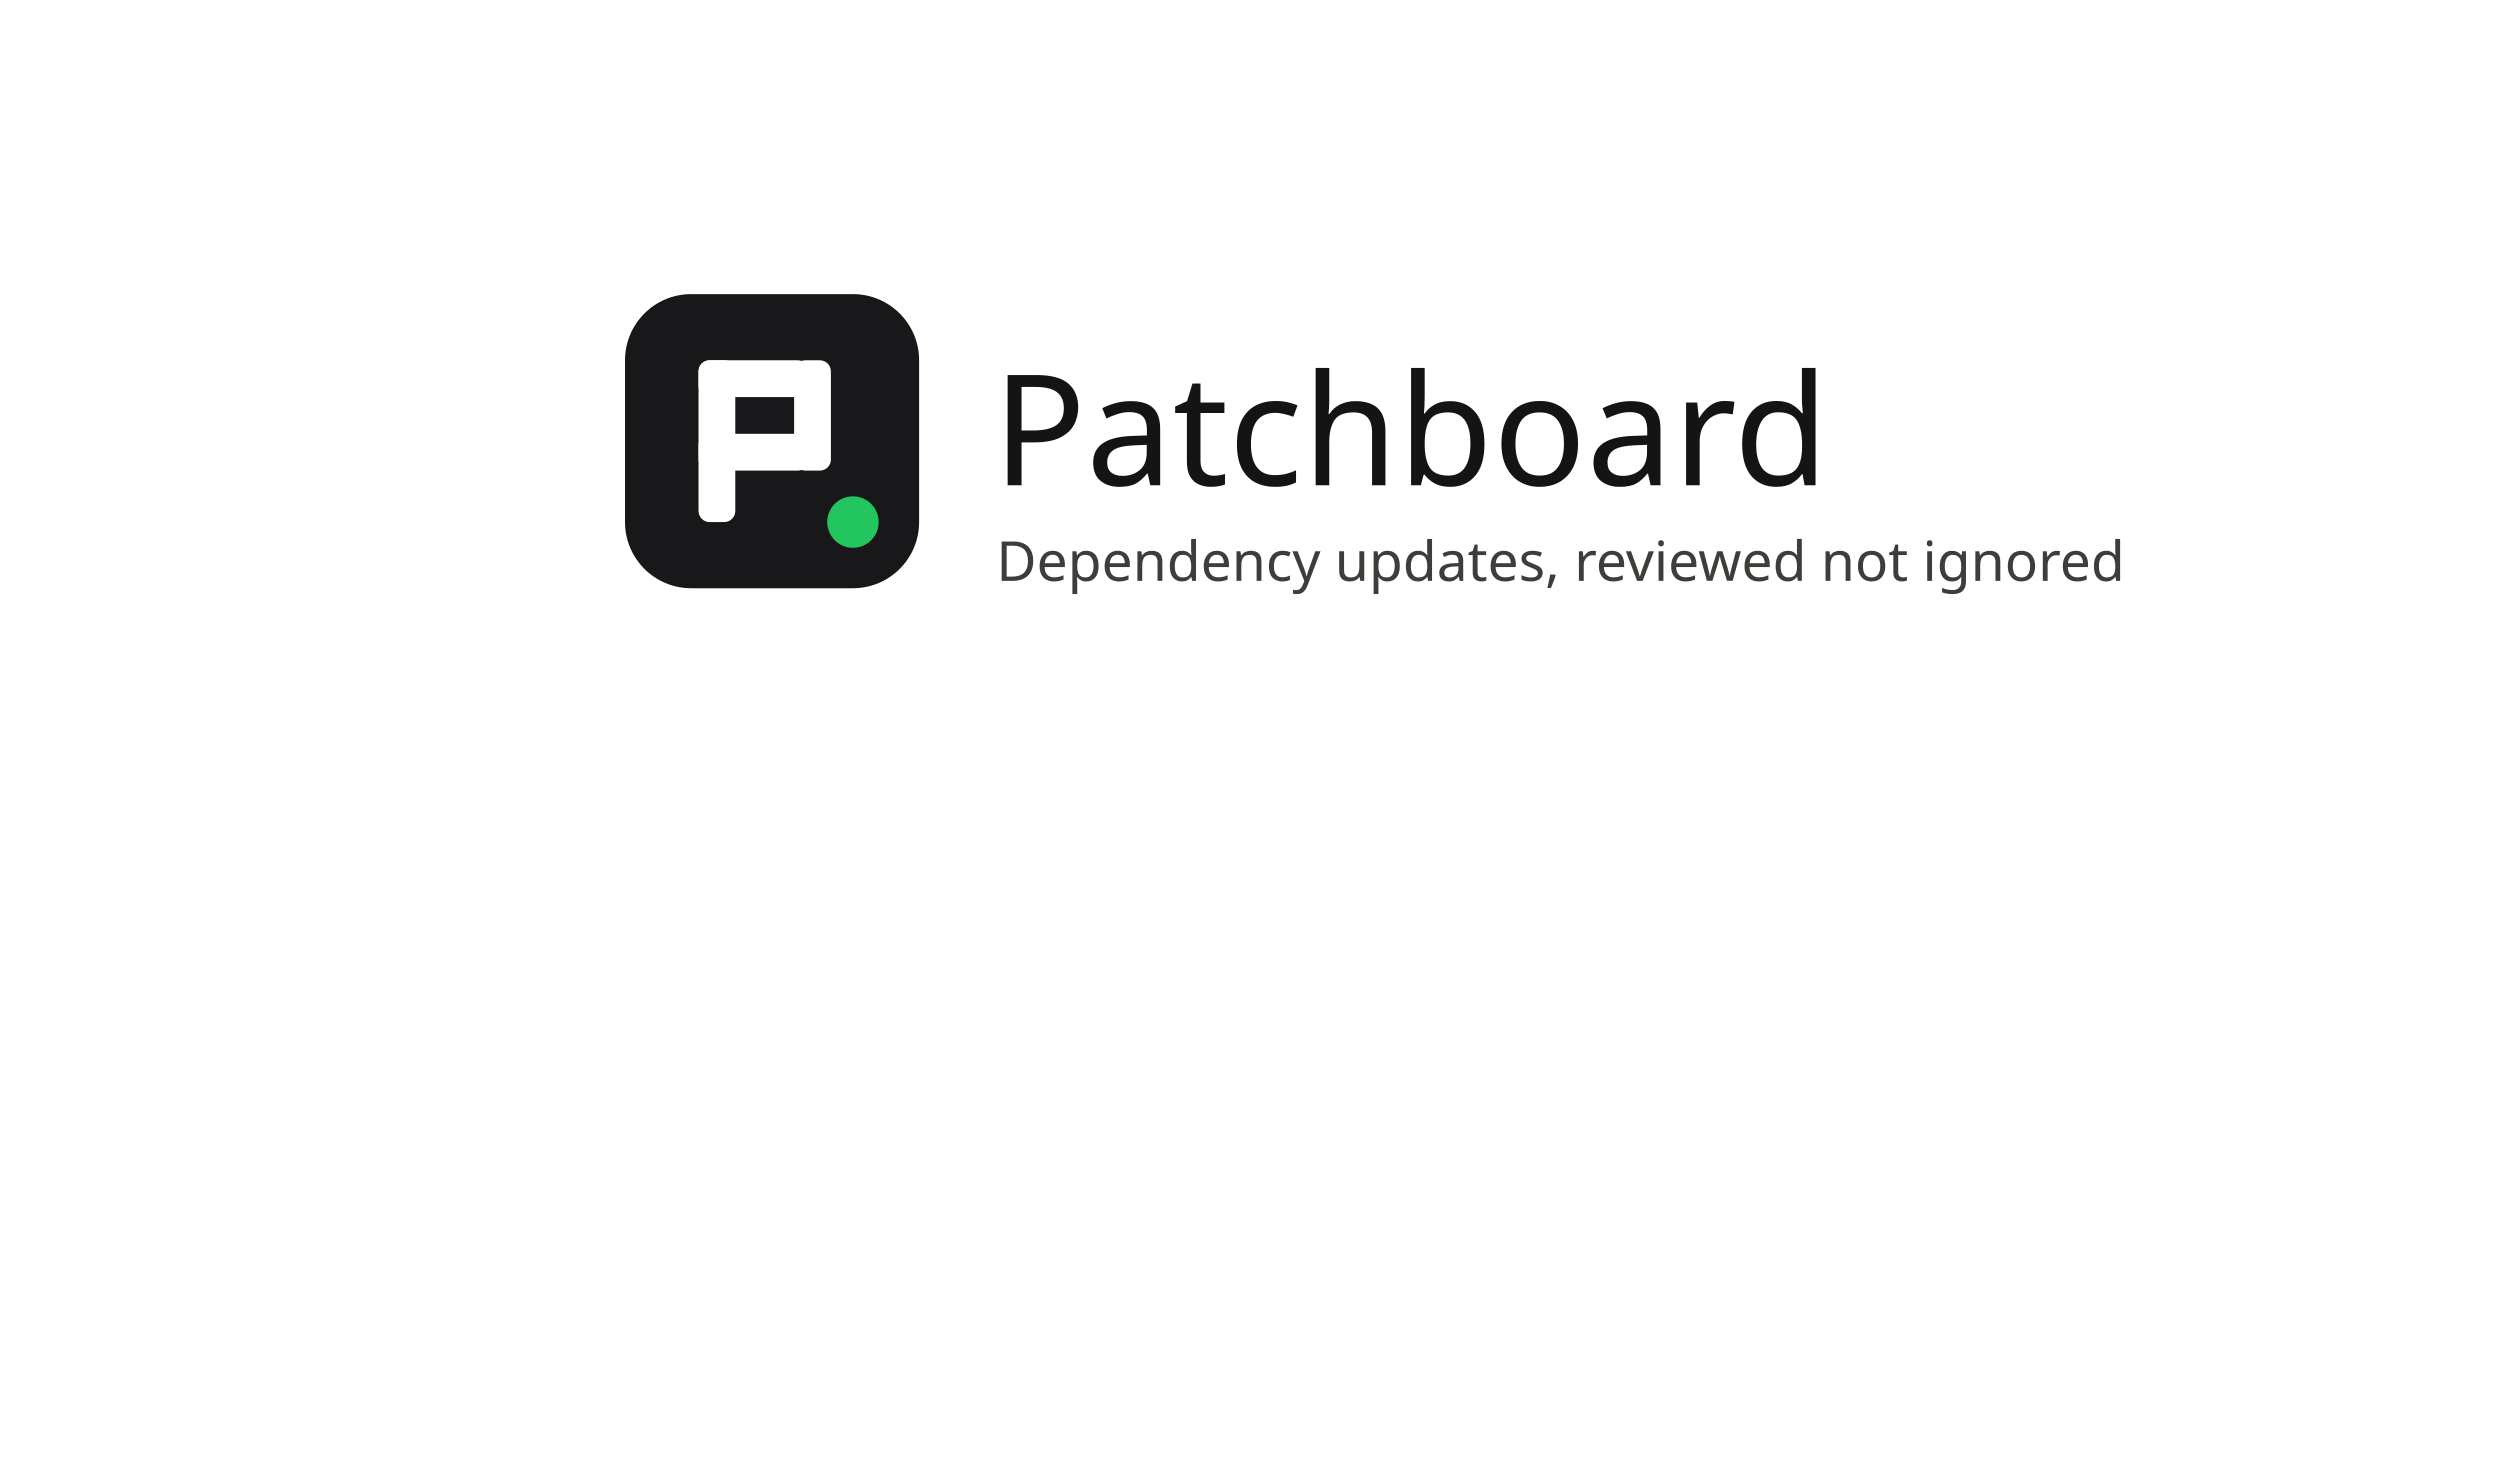
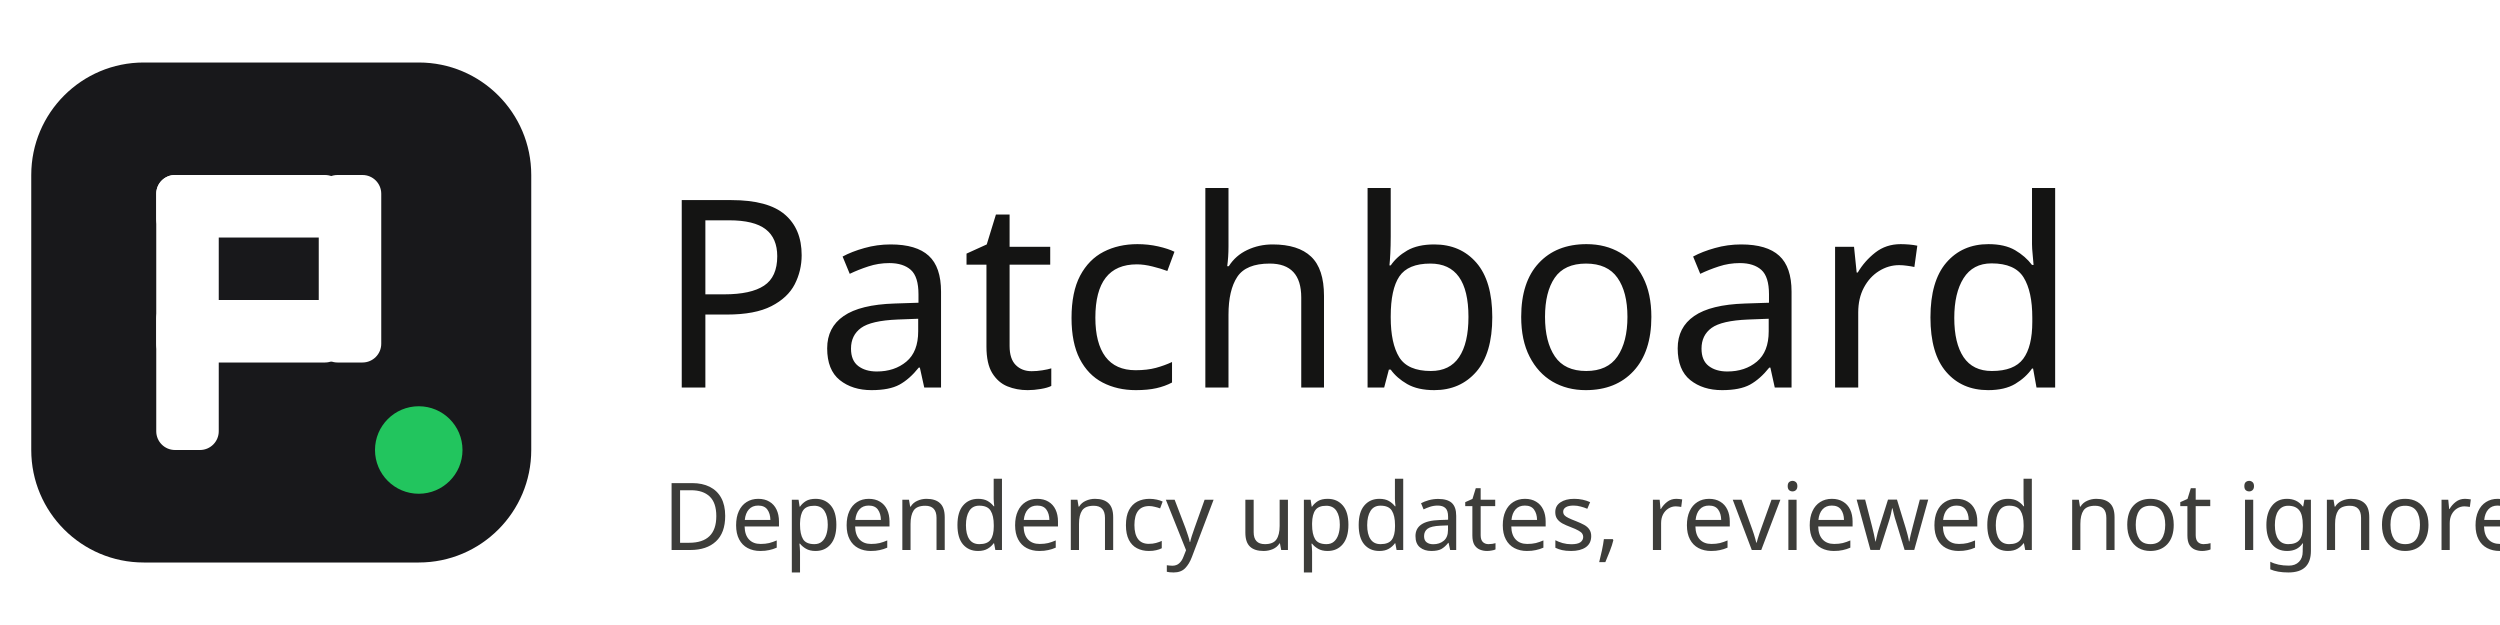
- <svg xmlns="http://www.w3.org/2000/svg" width="100%" viewBox="0 0 680 400" role="img" style="">
+ <svg xmlns="http://www.w3.org/2000/svg" width="100%" viewBox="165 70 400 100" role="img" style="">
  <g transform="translate(170, 80)" style="fill:rgb(0, 0, 0);stroke:none;color:rgb(0, 0, 0);stroke-width:1px;stroke-linecap:butt;stroke-linejoin:miter;opacity:1;font-family:&quot;Anthropic Sans&quot;, -apple-system, &quot;system-ui&quot;, &quot;Segoe UI&quot;, sans-serif;font-size:16px;font-weight:400;text-anchor:start;dominant-baseline:auto">
    <rect x="0" y="0" width="80" height="80" rx="18" style="fill:rgb(24, 24, 27);stroke:none;color:rgb(0, 0, 0);stroke-width:1px;stroke-linecap:butt;stroke-linejoin:miter;opacity:1;font-family:&quot;Anthropic Sans&quot;, -apple-system, &quot;system-ui&quot;, &quot;Segoe UI&quot;, sans-serif;font-size:16px;font-weight:400;text-anchor:start;dominant-baseline:auto" />
    <rect x="20" y="18" width="10" height="44" rx="3" style="fill:rgb(255, 255, 255);stroke:none;color:rgb(0, 0, 0);stroke-width:1px;stroke-linecap:butt;stroke-linejoin:miter;opacity:1;font-family:&quot;Anthropic Sans&quot;, -apple-system, &quot;system-ui&quot;, &quot;Segoe UI&quot;, sans-serif;font-size:16px;font-weight:400;text-anchor:start;dominant-baseline:auto" />
    <rect x="20" y="18" width="30" height="10" rx="3" style="fill:rgb(255, 255, 255);stroke:none;color:rgb(0, 0, 0);stroke-width:1px;stroke-linecap:butt;stroke-linejoin:miter;opacity:1;font-family:&quot;Anthropic Sans&quot;, -apple-system, &quot;system-ui&quot;, &quot;Segoe UI&quot;, sans-serif;font-size:16px;font-weight:400;text-anchor:start;dominant-baseline:auto" />
    <rect x="20" y="38" width="30" height="10" rx="3" style="fill:rgb(255, 255, 255);stroke:none;color:rgb(0, 0, 0);stroke-width:1px;stroke-linecap:butt;stroke-linejoin:miter;opacity:1;font-family:&quot;Anthropic Sans&quot;, -apple-system, &quot;system-ui&quot;, &quot;Segoe UI&quot;, sans-serif;font-size:16px;font-weight:400;text-anchor:start;dominant-baseline:auto" />
    <rect x="46" y="18" width="10" height="30" rx="3" style="fill:rgb(255, 255, 255);stroke:none;color:rgb(0, 0, 0);stroke-width:1px;stroke-linecap:butt;stroke-linejoin:miter;opacity:1;font-family:&quot;Anthropic Sans&quot;, -apple-system, &quot;system-ui&quot;, &quot;Segoe UI&quot;, sans-serif;font-size:16px;font-weight:400;text-anchor:start;dominant-baseline:auto" />
    <circle cx="62" cy="62" r="7" style="fill:rgb(34, 197, 94);stroke:none;color:rgb(0, 0, 0);stroke-width:1px;stroke-linecap:butt;stroke-linejoin:miter;opacity:1;font-family:&quot;Anthropic Sans&quot;, -apple-system, &quot;system-ui&quot;, &quot;Segoe UI&quot;, sans-serif;font-size:16px;font-weight:400;text-anchor:start;dominant-baseline:auto" />
  </g>
  <text x="270" y="132" style="fill:rgb(20, 20, 19);stroke:none;color:rgb(0, 0, 0);stroke-width:1px;stroke-linecap:butt;stroke-linejoin:miter;opacity:1;font-family:&quot;Anthropic Sans&quot;, sans-serif;font-size:42px;font-weight:500;text-anchor:start;dominant-baseline:auto">Patchboard</text>
  <text x="271" y="158" style="fill:rgb(61, 61, 58);stroke:none;color:rgb(0, 0, 0);stroke-width:1px;stroke-linecap:butt;stroke-linejoin:miter;opacity:1;font-family:&quot;Anthropic Sans&quot;, sans-serif;font-size:15px;font-weight:400;text-anchor:start;dominant-baseline:auto">Dependency updates, reviewed not ignored</text>
</svg>
